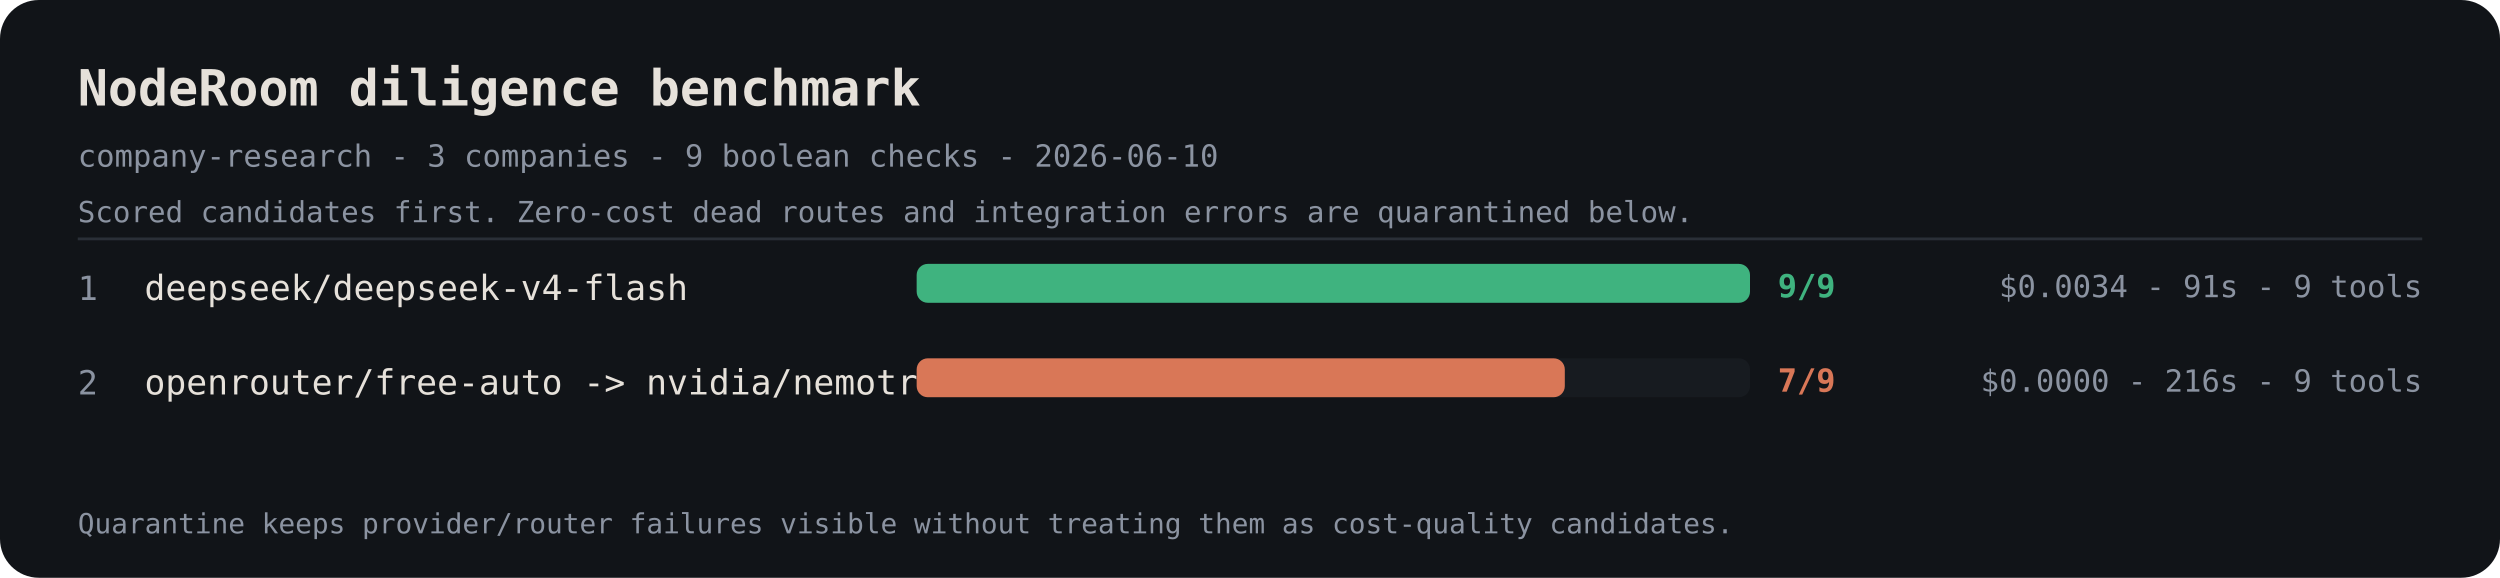
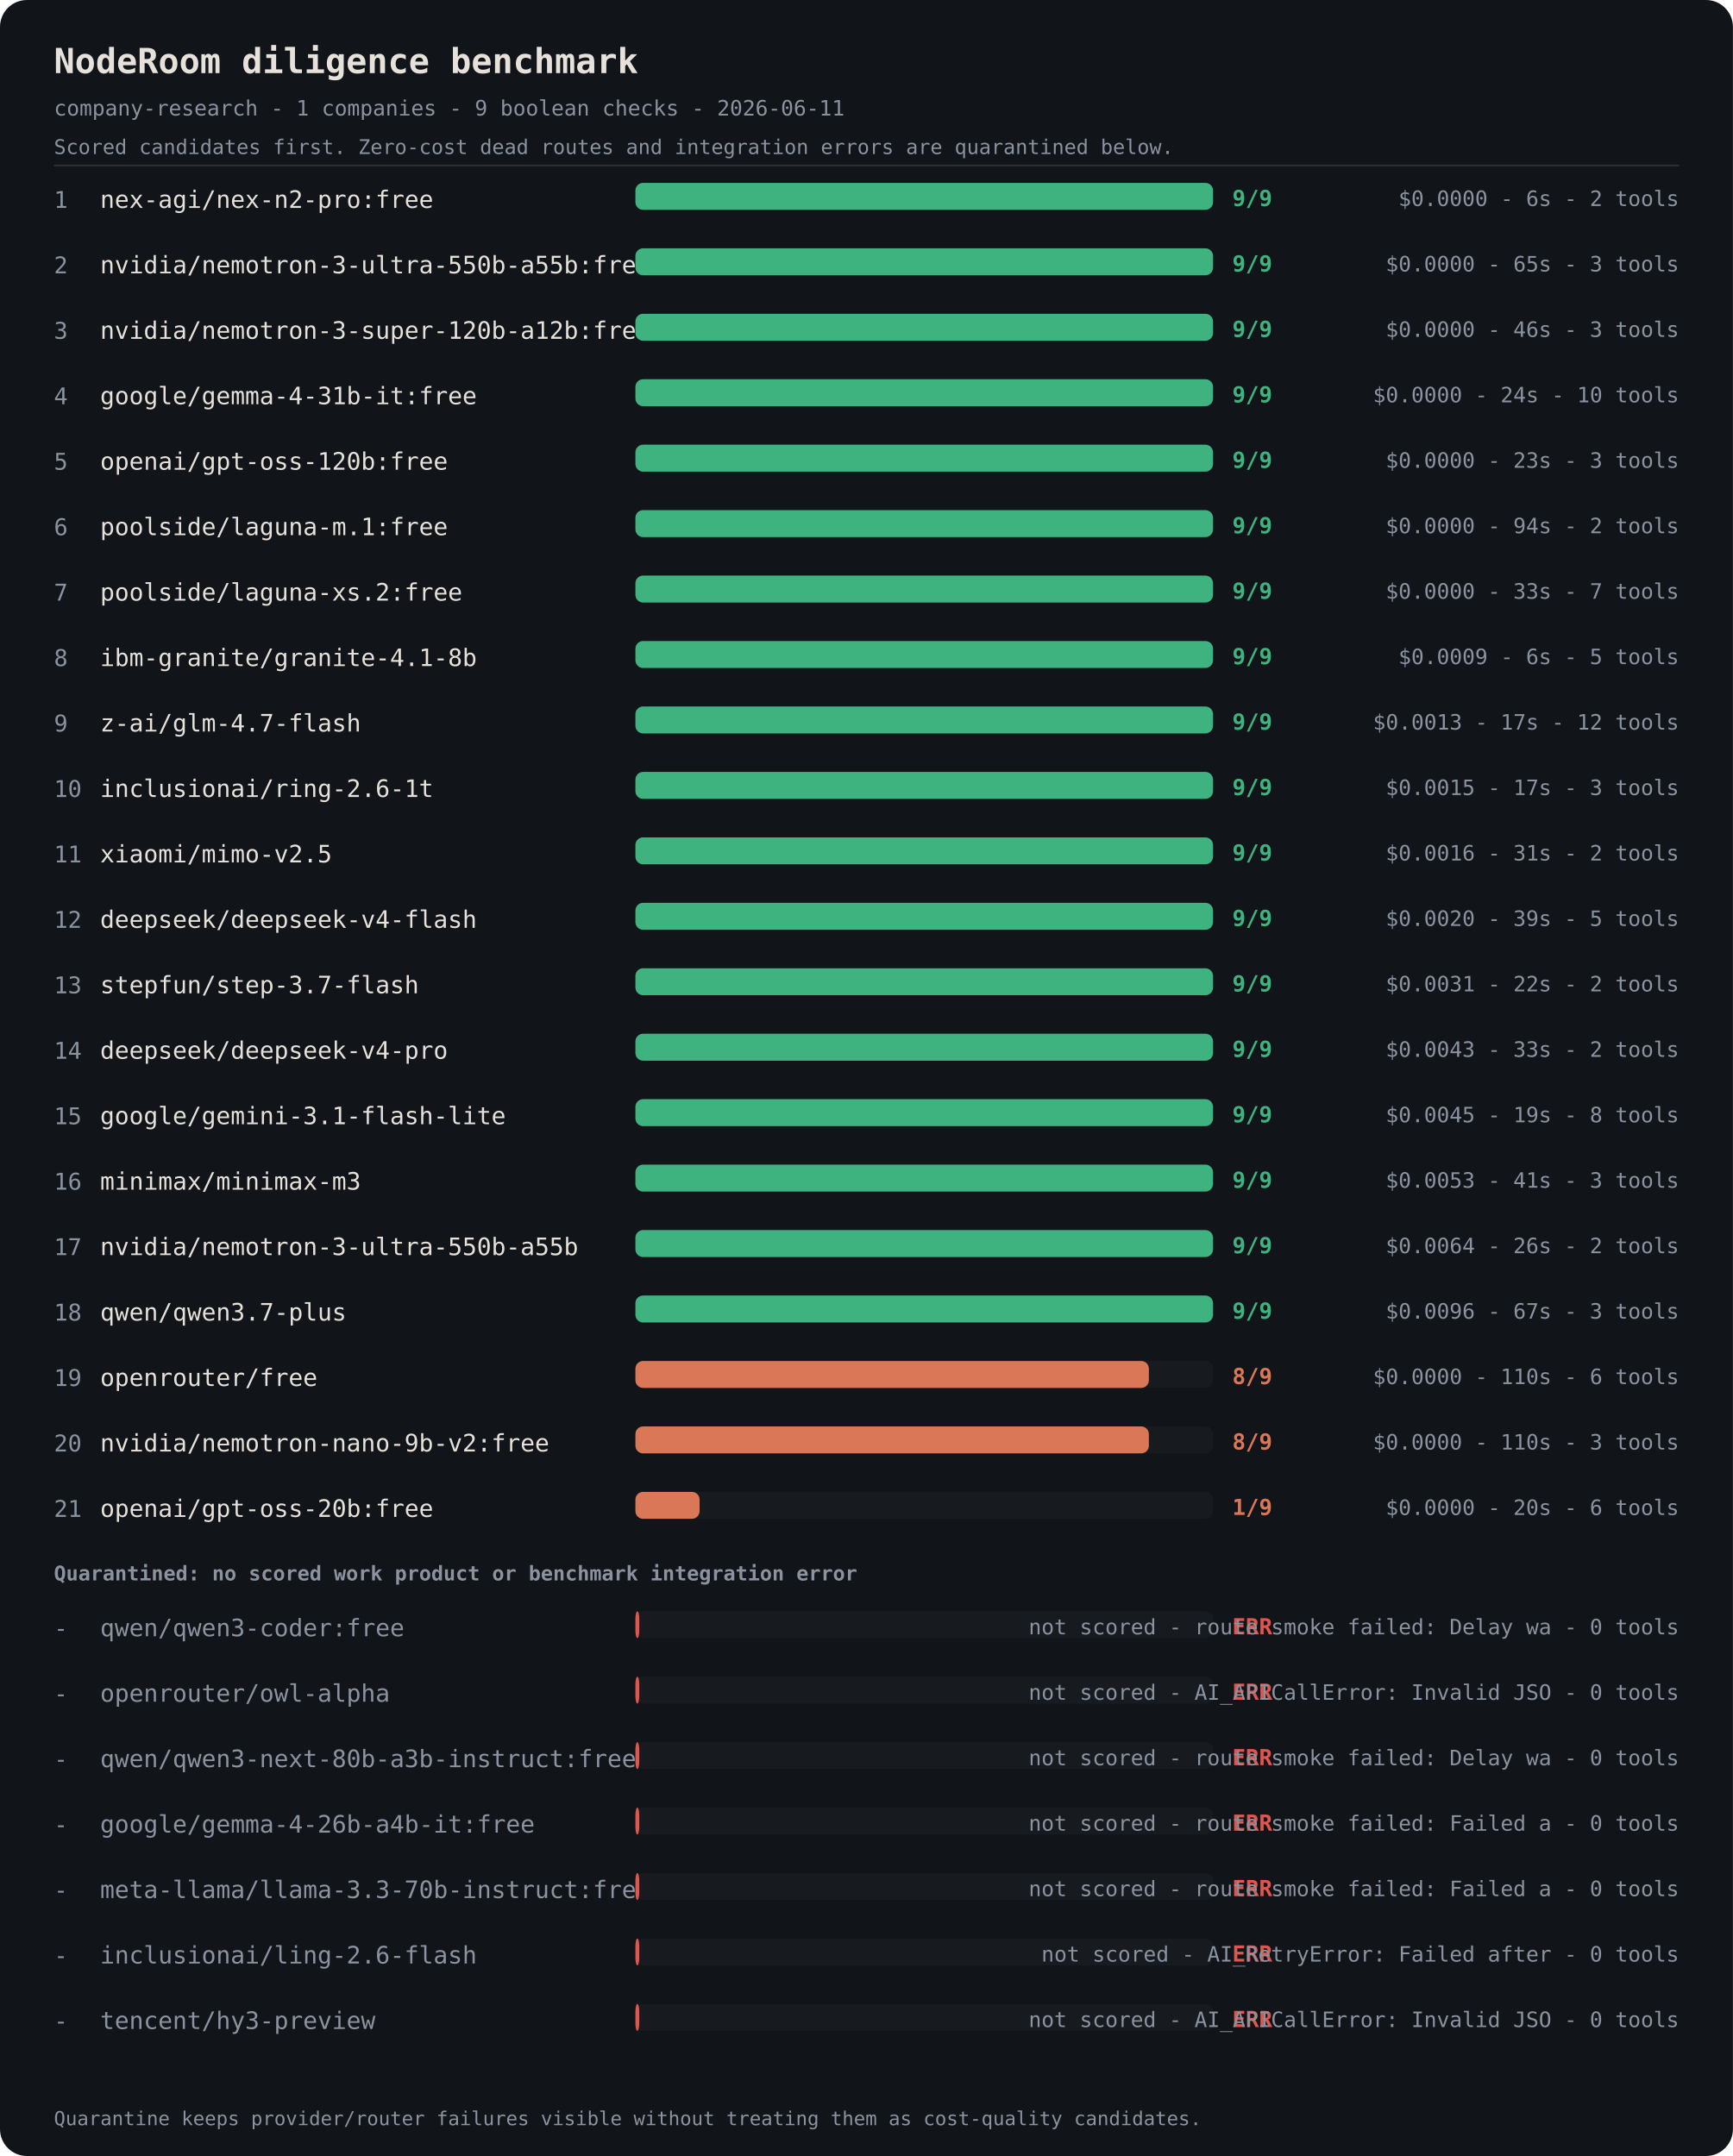
- <svg xmlns="http://www.w3.org/2000/svg" width="900" height="208" viewBox="0 0 900 208" font-family="ui-monospace, 'JetBrains Mono', monospace">
-   <rect width="900" height="208" rx="14" fill="#111418" />
+ <svg xmlns="http://www.w3.org/2000/svg" width="900" height="1120" viewBox="0 0 900 1120" font-family="ui-monospace, 'JetBrains Mono', monospace">
+   <rect width="900" height="1120" rx="14" fill="#111418" />
  <text x="28" y="38" fill="#E6E1DA" font-size="18" font-weight="700">NodeRoom diligence benchmark</text>
-   <text x="28" y="60" fill="#8B93A1" font-size="11">company-research - 3 companies - 9 boolean checks - 2026-06-10</text>
+   <text x="28" y="60" fill="#8B93A1" font-size="11">company-research - 1 companies - 9 boolean checks - 2026-06-11</text>
  <text x="28" y="80" fill="#8B93A1" font-size="10.5">Scored candidates first. Zero-cost dead routes and integration errors are quarantined below.</text>
  <line x1="28" y1="86" x2="872" y2="86" stroke="#2A2F37" />
  <text x="28" y="108" fill="#8B93A1" font-size="12">1</text>
-   <text x="52" y="108" fill="#E6E1DA" font-size="12.5">deepseek/deepseek-v4-flash</text>
+   <text x="52" y="108" fill="#E6E1DA" font-size="12.5">nex-agi/nex-n2-pro:free</text>
  <rect x="330" y="95" width="300" height="14" rx="4" fill="#171B20" />
  <rect x="330" y="95" width="300" height="14" rx="4" fill="#3FB37F" />
  <text x="640" y="107" fill="#3FB37F" font-size="11.5" font-weight="700">9/9</text>
-   <text x="872" y="107" fill="#8B93A1" font-size="11" text-anchor="end">$0.0034 - 91s - 9 tools</text>
+   <text x="872" y="107" fill="#8B93A1" font-size="11" text-anchor="end">$0.0000 - 6s - 2 tools</text>
  <text x="28" y="142" fill="#8B93A1" font-size="12">2</text>
-   <text x="52" y="142" fill="#E6E1DA" font-size="12.5">openrouter/free-auto -&gt; nvidia/nemotr...</text>
+   <text x="52" y="142" fill="#E6E1DA" font-size="12.5">nvidia/nemotron-3-ultra-550b-a55b:free</text>
  <rect x="330" y="129" width="300" height="14" rx="4" fill="#171B20" />
-   <rect x="330" y="129" width="233.333" height="14" rx="4" fill="#D97757" />
-   <text x="640" y="141" fill="#D97757" font-size="11.5" font-weight="700">7/9</text>
-   <text x="872" y="141" fill="#8B93A1" font-size="11" text-anchor="end">$0.0000 - 216s - 9 tools</text>
-   <text x="28" y="192" fill="#8B93A1" font-size="10">Quarantine keeps provider/router failures visible without treating them as cost-quality candidates.</text>
+   <rect x="330" y="129" width="300" height="14" rx="4" fill="#3FB37F" />
+   <text x="640" y="141" fill="#3FB37F" font-size="11.5" font-weight="700">9/9</text>
+   <text x="872" y="141" fill="#8B93A1" font-size="11" text-anchor="end">$0.0000 - 65s - 3 tools</text>
+   <text x="28" y="176" fill="#8B93A1" font-size="12">3</text>
+   <text x="52" y="176" fill="#E6E1DA" font-size="12.5">nvidia/nemotron-3-super-120b-a12b:free</text>
+   <rect x="330" y="163" width="300" height="14" rx="4" fill="#171B20" />
+   <rect x="330" y="163" width="300" height="14" rx="4" fill="#3FB37F" />
+   <text x="640" y="175" fill="#3FB37F" font-size="11.5" font-weight="700">9/9</text>
+   <text x="872" y="175" fill="#8B93A1" font-size="11" text-anchor="end">$0.0000 - 46s - 3 tools</text>
+   <text x="28" y="210" fill="#8B93A1" font-size="12">4</text>
+   <text x="52" y="210" fill="#E6E1DA" font-size="12.5">google/gemma-4-31b-it:free</text>
+   <rect x="330" y="197" width="300" height="14" rx="4" fill="#171B20" />
+   <rect x="330" y="197" width="300" height="14" rx="4" fill="#3FB37F" />
+   <text x="640" y="209" fill="#3FB37F" font-size="11.5" font-weight="700">9/9</text>
+   <text x="872" y="209" fill="#8B93A1" font-size="11" text-anchor="end">$0.0000 - 24s - 10 tools</text>
+   <text x="28" y="244" fill="#8B93A1" font-size="12">5</text>
+   <text x="52" y="244" fill="#E6E1DA" font-size="12.5">openai/gpt-oss-120b:free</text>
+   <rect x="330" y="231" width="300" height="14" rx="4" fill="#171B20" />
+   <rect x="330" y="231" width="300" height="14" rx="4" fill="#3FB37F" />
+   <text x="640" y="243" fill="#3FB37F" font-size="11.5" font-weight="700">9/9</text>
+   <text x="872" y="243" fill="#8B93A1" font-size="11" text-anchor="end">$0.0000 - 23s - 3 tools</text>
+   <text x="28" y="278" fill="#8B93A1" font-size="12">6</text>
+   <text x="52" y="278" fill="#E6E1DA" font-size="12.5">poolside/laguna-m.1:free</text>
+   <rect x="330" y="265" width="300" height="14" rx="4" fill="#171B20" />
+   <rect x="330" y="265" width="300" height="14" rx="4" fill="#3FB37F" />
+   <text x="640" y="277" fill="#3FB37F" font-size="11.5" font-weight="700">9/9</text>
+   <text x="872" y="277" fill="#8B93A1" font-size="11" text-anchor="end">$0.0000 - 94s - 2 tools</text>
+   <text x="28" y="312" fill="#8B93A1" font-size="12">7</text>
+   <text x="52" y="312" fill="#E6E1DA" font-size="12.5">poolside/laguna-xs.2:free</text>
+   <rect x="330" y="299" width="300" height="14" rx="4" fill="#171B20" />
+   <rect x="330" y="299" width="300" height="14" rx="4" fill="#3FB37F" />
+   <text x="640" y="311" fill="#3FB37F" font-size="11.5" font-weight="700">9/9</text>
+   <text x="872" y="311" fill="#8B93A1" font-size="11" text-anchor="end">$0.0000 - 33s - 7 tools</text>
+   <text x="28" y="346" fill="#8B93A1" font-size="12">8</text>
+   <text x="52" y="346" fill="#E6E1DA" font-size="12.5">ibm-granite/granite-4.1-8b</text>
+   <rect x="330" y="333" width="300" height="14" rx="4" fill="#171B20" />
+   <rect x="330" y="333" width="300" height="14" rx="4" fill="#3FB37F" />
+   <text x="640" y="345" fill="#3FB37F" font-size="11.5" font-weight="700">9/9</text>
+   <text x="872" y="345" fill="#8B93A1" font-size="11" text-anchor="end">$0.0009 - 6s - 5 tools</text>
+   <text x="28" y="380" fill="#8B93A1" font-size="12">9</text>
+   <text x="52" y="380" fill="#E6E1DA" font-size="12.5">z-ai/glm-4.7-flash</text>
+   <rect x="330" y="367" width="300" height="14" rx="4" fill="#171B20" />
+   <rect x="330" y="367" width="300" height="14" rx="4" fill="#3FB37F" />
+   <text x="640" y="379" fill="#3FB37F" font-size="11.5" font-weight="700">9/9</text>
+   <text x="872" y="379" fill="#8B93A1" font-size="11" text-anchor="end">$0.0013 - 17s - 12 tools</text>
+   <text x="28" y="414" fill="#8B93A1" font-size="12">10</text>
+   <text x="52" y="414" fill="#E6E1DA" font-size="12.5">inclusionai/ring-2.6-1t</text>
+   <rect x="330" y="401" width="300" height="14" rx="4" fill="#171B20" />
+   <rect x="330" y="401" width="300" height="14" rx="4" fill="#3FB37F" />
+   <text x="640" y="413" fill="#3FB37F" font-size="11.5" font-weight="700">9/9</text>
+   <text x="872" y="413" fill="#8B93A1" font-size="11" text-anchor="end">$0.0015 - 17s - 3 tools</text>
+   <text x="28" y="448" fill="#8B93A1" font-size="12">11</text>
+   <text x="52" y="448" fill="#E6E1DA" font-size="12.5">xiaomi/mimo-v2.5</text>
+   <rect x="330" y="435" width="300" height="14" rx="4" fill="#171B20" />
+   <rect x="330" y="435" width="300" height="14" rx="4" fill="#3FB37F" />
+   <text x="640" y="447" fill="#3FB37F" font-size="11.5" font-weight="700">9/9</text>
+   <text x="872" y="447" fill="#8B93A1" font-size="11" text-anchor="end">$0.0016 - 31s - 2 tools</text>
+   <text x="28" y="482" fill="#8B93A1" font-size="12">12</text>
+   <text x="52" y="482" fill="#E6E1DA" font-size="12.5">deepseek/deepseek-v4-flash</text>
+   <rect x="330" y="469" width="300" height="14" rx="4" fill="#171B20" />
+   <rect x="330" y="469" width="300" height="14" rx="4" fill="#3FB37F" />
+   <text x="640" y="481" fill="#3FB37F" font-size="11.5" font-weight="700">9/9</text>
+   <text x="872" y="481" fill="#8B93A1" font-size="11" text-anchor="end">$0.0020 - 39s - 5 tools</text>
+   <text x="28" y="516" fill="#8B93A1" font-size="12">13</text>
+   <text x="52" y="516" fill="#E6E1DA" font-size="12.5">stepfun/step-3.7-flash</text>
+   <rect x="330" y="503" width="300" height="14" rx="4" fill="#171B20" />
+   <rect x="330" y="503" width="300" height="14" rx="4" fill="#3FB37F" />
+   <text x="640" y="515" fill="#3FB37F" font-size="11.5" font-weight="700">9/9</text>
+   <text x="872" y="515" fill="#8B93A1" font-size="11" text-anchor="end">$0.0031 - 22s - 2 tools</text>
+   <text x="28" y="550" fill="#8B93A1" font-size="12">14</text>
+   <text x="52" y="550" fill="#E6E1DA" font-size="12.5">deepseek/deepseek-v4-pro</text>
+   <rect x="330" y="537" width="300" height="14" rx="4" fill="#171B20" />
+   <rect x="330" y="537" width="300" height="14" rx="4" fill="#3FB37F" />
+   <text x="640" y="549" fill="#3FB37F" font-size="11.5" font-weight="700">9/9</text>
+   <text x="872" y="549" fill="#8B93A1" font-size="11" text-anchor="end">$0.0043 - 33s - 2 tools</text>
+   <text x="28" y="584" fill="#8B93A1" font-size="12">15</text>
+   <text x="52" y="584" fill="#E6E1DA" font-size="12.5">google/gemini-3.1-flash-lite</text>
+   <rect x="330" y="571" width="300" height="14" rx="4" fill="#171B20" />
+   <rect x="330" y="571" width="300" height="14" rx="4" fill="#3FB37F" />
+   <text x="640" y="583" fill="#3FB37F" font-size="11.5" font-weight="700">9/9</text>
+   <text x="872" y="583" fill="#8B93A1" font-size="11" text-anchor="end">$0.0045 - 19s - 8 tools</text>
+   <text x="28" y="618" fill="#8B93A1" font-size="12">16</text>
+   <text x="52" y="618" fill="#E6E1DA" font-size="12.5">minimax/minimax-m3</text>
+   <rect x="330" y="605" width="300" height="14" rx="4" fill="#171B20" />
+   <rect x="330" y="605" width="300" height="14" rx="4" fill="#3FB37F" />
+   <text x="640" y="617" fill="#3FB37F" font-size="11.5" font-weight="700">9/9</text>
+   <text x="872" y="617" fill="#8B93A1" font-size="11" text-anchor="end">$0.0053 - 41s - 3 tools</text>
+   <text x="28" y="652" fill="#8B93A1" font-size="12">17</text>
+   <text x="52" y="652" fill="#E6E1DA" font-size="12.5">nvidia/nemotron-3-ultra-550b-a55b</text>
+   <rect x="330" y="639" width="300" height="14" rx="4" fill="#171B20" />
+   <rect x="330" y="639" width="300" height="14" rx="4" fill="#3FB37F" />
+   <text x="640" y="651" fill="#3FB37F" font-size="11.5" font-weight="700">9/9</text>
+   <text x="872" y="651" fill="#8B93A1" font-size="11" text-anchor="end">$0.0064 - 26s - 2 tools</text>
+   <text x="28" y="686" fill="#8B93A1" font-size="12">18</text>
+   <text x="52" y="686" fill="#E6E1DA" font-size="12.5">qwen/qwen3.7-plus</text>
+   <rect x="330" y="673" width="300" height="14" rx="4" fill="#171B20" />
+   <rect x="330" y="673" width="300" height="14" rx="4" fill="#3FB37F" />
+   <text x="640" y="685" fill="#3FB37F" font-size="11.5" font-weight="700">9/9</text>
+   <text x="872" y="685" fill="#8B93A1" font-size="11" text-anchor="end">$0.0096 - 67s - 3 tools</text>
+   <text x="28" y="720" fill="#8B93A1" font-size="12">19</text>
+   <text x="52" y="720" fill="#E6E1DA" font-size="12.5">openrouter/free</text>
+   <rect x="330" y="707" width="300" height="14" rx="4" fill="#171B20" />
+   <rect x="330" y="707" width="266.667" height="14" rx="4" fill="#D97757" />
+   <text x="640" y="719" fill="#D97757" font-size="11.5" font-weight="700">8/9</text>
+   <text x="872" y="719" fill="#8B93A1" font-size="11" text-anchor="end">$0.0000 - 110s - 6 tools</text>
+   <text x="28" y="754" fill="#8B93A1" font-size="12">20</text>
+   <text x="52" y="754" fill="#E6E1DA" font-size="12.5">nvidia/nemotron-nano-9b-v2:free</text>
+   <rect x="330" y="741" width="300" height="14" rx="4" fill="#171B20" />
+   <rect x="330" y="741" width="266.667" height="14" rx="4" fill="#D97757" />
+   <text x="640" y="753" fill="#D97757" font-size="11.5" font-weight="700">8/9</text>
+   <text x="872" y="753" fill="#8B93A1" font-size="11" text-anchor="end">$0.0000 - 110s - 3 tools</text>
+   <text x="28" y="788" fill="#8B93A1" font-size="12">21</text>
+   <text x="52" y="788" fill="#E6E1DA" font-size="12.5">openai/gpt-oss-20b:free</text>
+   <rect x="330" y="775" width="300" height="14" rx="4" fill="#171B20" />
+   <rect x="330" y="775" width="33.333" height="14" rx="4" fill="#D97757" />
+   <text x="640" y="787" fill="#D97757" font-size="11.5" font-weight="700">1/9</text>
+   <text x="872" y="787" fill="#8B93A1" font-size="11" text-anchor="end">$0.0000 - 20s - 6 tools</text>
+   <text x="28" y="821" fill="#8B93A1" font-size="10.5" font-weight="700">Quarantined: no scored work product or benchmark integration error</text>
+   <text x="28" y="850" fill="#8B93A1" font-size="12">-</text>
+   <text x="52" y="850" fill="#8B93A1" font-size="12.5">qwen/qwen3-coder:free</text>
+   <rect x="330" y="837" width="300" height="14" rx="4" fill="#171B20" />
+   <rect x="330" y="837" width="2" height="14" rx="4" fill="#E0564E" />
+   <text x="640" y="849" fill="#E0564E" font-size="11.5" font-weight="700">ERR</text>
+   <text x="872" y="849" fill="#8B93A1" font-size="11" text-anchor="end">not scored - route smoke failed: Delay wa - 0 tools</text>
+   <text x="28" y="884" fill="#8B93A1" font-size="12">-</text>
+   <text x="52" y="884" fill="#8B93A1" font-size="12.5">openrouter/owl-alpha</text>
+   <rect x="330" y="871" width="300" height="14" rx="4" fill="#171B20" />
+   <rect x="330" y="871" width="2" height="14" rx="4" fill="#E0564E" />
+   <text x="640" y="883" fill="#E0564E" font-size="11.5" font-weight="700">ERR</text>
+   <text x="872" y="883" fill="#8B93A1" font-size="11" text-anchor="end">not scored - AI_APICallError: Invalid JSO - 0 tools</text>
+   <text x="28" y="918" fill="#8B93A1" font-size="12">-</text>
+   <text x="52" y="918" fill="#8B93A1" font-size="12.5">qwen/qwen3-next-80b-a3b-instruct:free</text>
+   <rect x="330" y="905" width="300" height="14" rx="4" fill="#171B20" />
+   <rect x="330" y="905" width="2" height="14" rx="4" fill="#E0564E" />
+   <text x="640" y="917" fill="#E0564E" font-size="11.5" font-weight="700">ERR</text>
+   <text x="872" y="917" fill="#8B93A1" font-size="11" text-anchor="end">not scored - route smoke failed: Delay wa - 0 tools</text>
+   <text x="28" y="952" fill="#8B93A1" font-size="12">-</text>
+   <text x="52" y="952" fill="#8B93A1" font-size="12.5">google/gemma-4-26b-a4b-it:free</text>
+   <rect x="330" y="939" width="300" height="14" rx="4" fill="#171B20" />
+   <rect x="330" y="939" width="2" height="14" rx="4" fill="#E0564E" />
+   <text x="640" y="951" fill="#E0564E" font-size="11.5" font-weight="700">ERR</text>
+   <text x="872" y="951" fill="#8B93A1" font-size="11" text-anchor="end">not scored - route smoke failed: Failed a - 0 tools</text>
+   <text x="28" y="986" fill="#8B93A1" font-size="12">-</text>
+   <text x="52" y="986" fill="#8B93A1" font-size="12.5">meta-llama/llama-3.3-70b-instruct:free</text>
+   <rect x="330" y="973" width="300" height="14" rx="4" fill="#171B20" />
+   <rect x="330" y="973" width="2" height="14" rx="4" fill="#E0564E" />
+   <text x="640" y="985" fill="#E0564E" font-size="11.5" font-weight="700">ERR</text>
+   <text x="872" y="985" fill="#8B93A1" font-size="11" text-anchor="end">not scored - route smoke failed: Failed a - 0 tools</text>
+   <text x="28" y="1020" fill="#8B93A1" font-size="12">-</text>
+   <text x="52" y="1020" fill="#8B93A1" font-size="12.5">inclusionai/ling-2.6-flash</text>
+   <rect x="330" y="1007" width="300" height="14" rx="4" fill="#171B20" />
+   <rect x="330" y="1007" width="2" height="14" rx="4" fill="#E0564E" />
+   <text x="640" y="1019" fill="#E0564E" font-size="11.5" font-weight="700">ERR</text>
+   <text x="872" y="1019" fill="#8B93A1" font-size="11" text-anchor="end">not scored - AI_RetryError: Failed after  - 0 tools</text>
+   <text x="28" y="1054" fill="#8B93A1" font-size="12">-</text>
+   <text x="52" y="1054" fill="#8B93A1" font-size="12.5">tencent/hy3-preview</text>
+   <rect x="330" y="1041" width="300" height="14" rx="4" fill="#171B20" />
+   <rect x="330" y="1041" width="2" height="14" rx="4" fill="#E0564E" />
+   <text x="640" y="1053" fill="#E0564E" font-size="11.5" font-weight="700">ERR</text>
+   <text x="872" y="1053" fill="#8B93A1" font-size="11" text-anchor="end">not scored - AI_APICallError: Invalid JSO - 0 tools</text>
+   <text x="28" y="1104" fill="#8B93A1" font-size="10">Quarantine keeps provider/router failures visible without treating them as cost-quality candidates.</text>
</svg>
